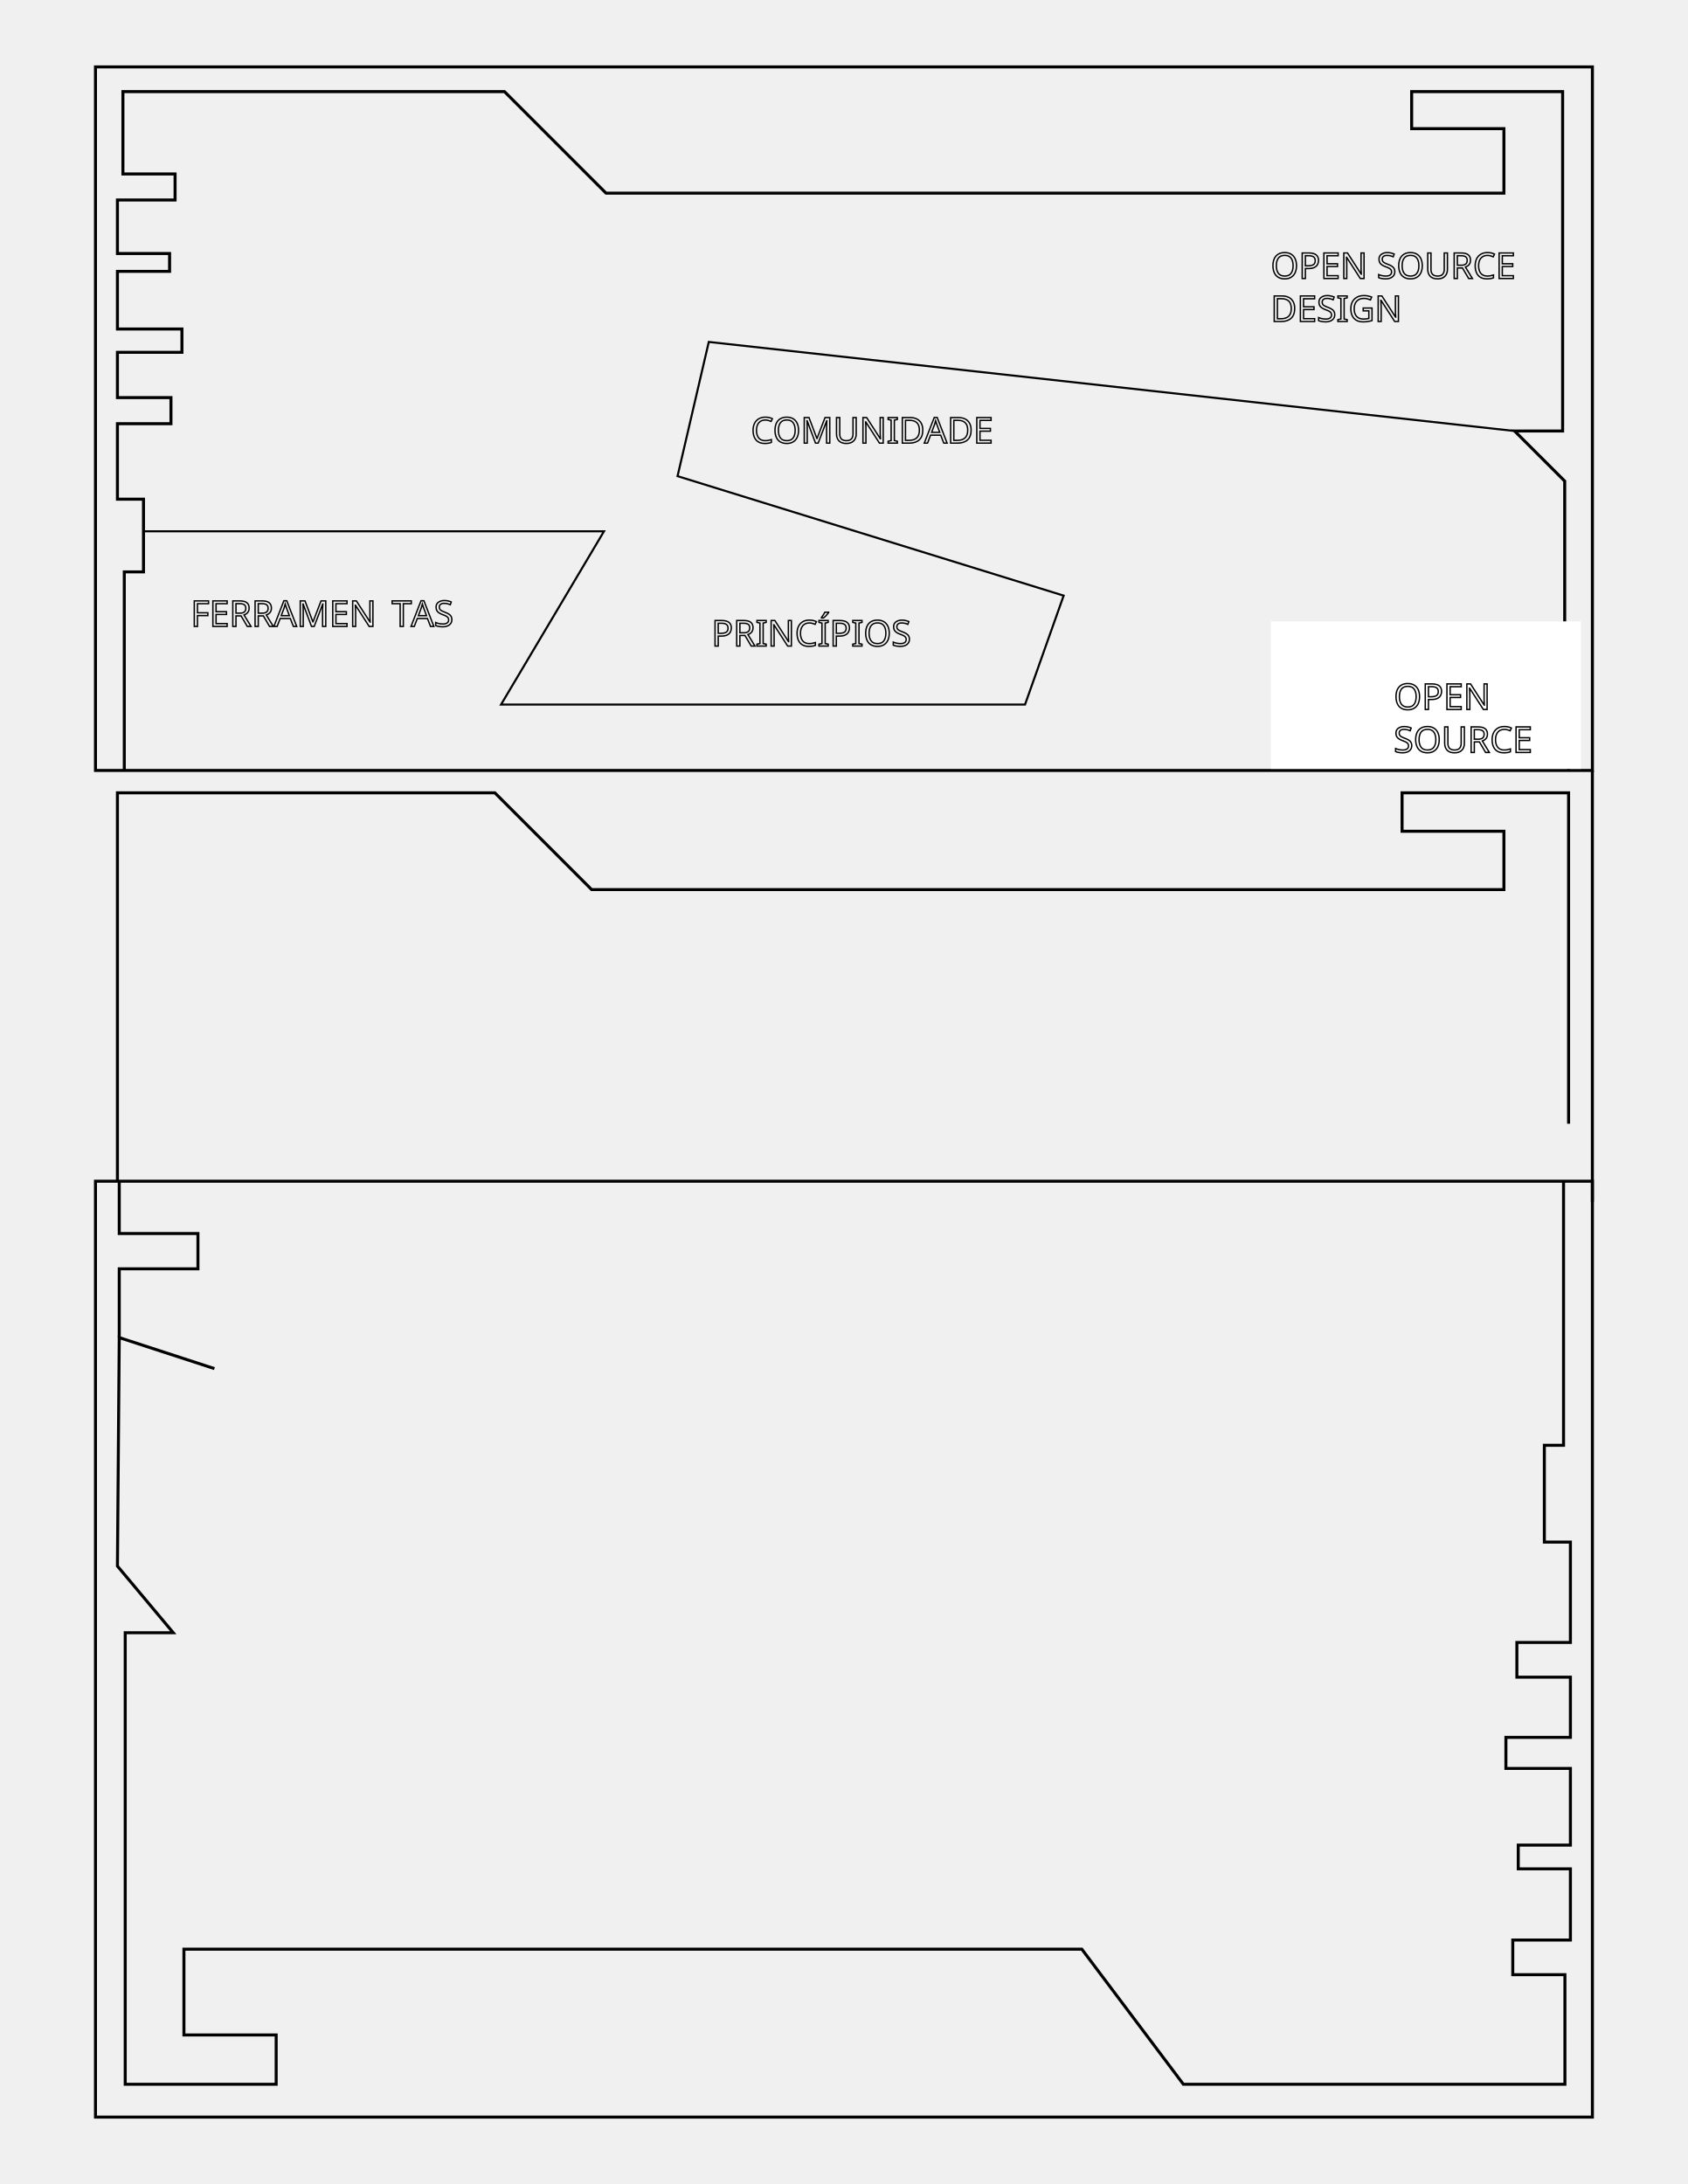
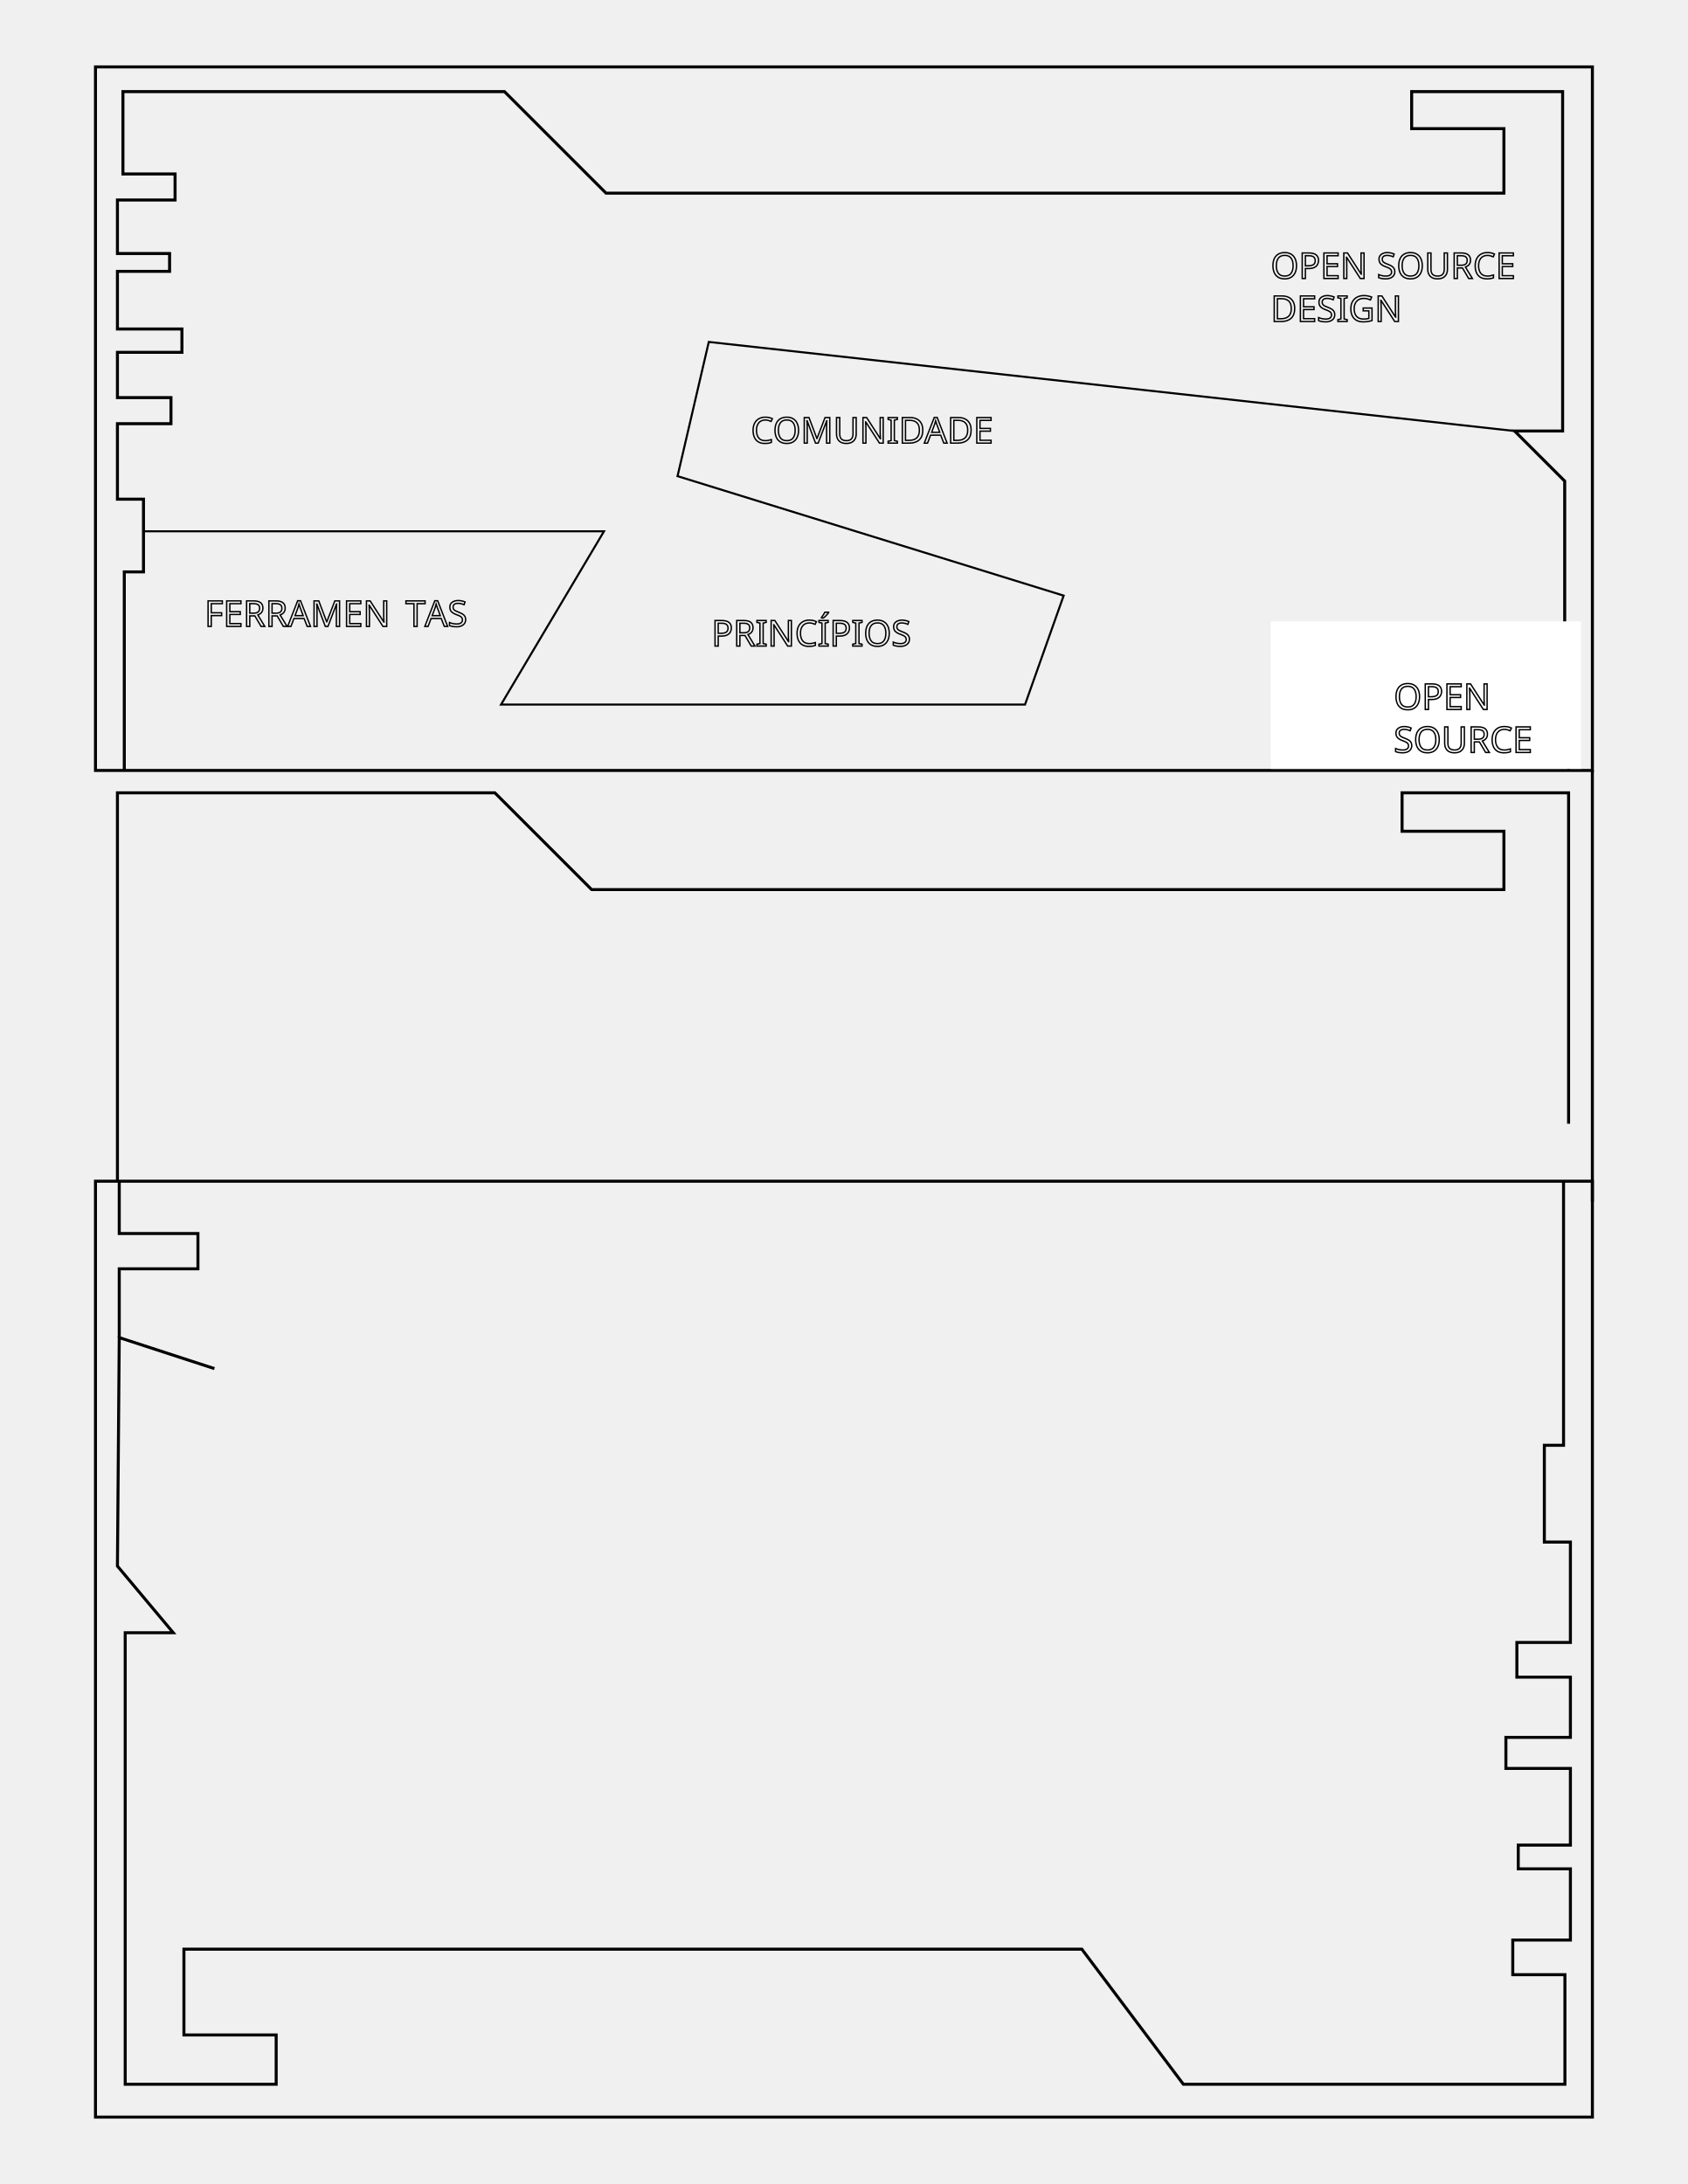
<svg xmlns="http://www.w3.org/2000/svg" id="Layer_2" data-name="Layer 2" viewBox="0 0 612 792">
  <defs>
    <style>.cls-1,.cls-2,.cls-5{fill:none;stroke:#000;stroke-miterlimit:10;}.cls-1{stroke-width:1.09px;}.cls-2{font-size:12.99px;stroke-width:0.5px;font-family:ArialicHollow, Arialic Hollow;}.cls-3{fill:#fff;}.cls-4{letter-spacing:-0.07em;}.cls-5{stroke-width:0.75px;}</style>
  </defs>
  <rect class="cls-1" x="34.62" y="24.26" width="542.77" height="255.13" />
  <line class="cls-1" x1="577.38" y1="279.38" x2="577.38" y2="435.81" />
  <polyline class="cls-1" points="42.58 428.35 42.58 287.51 179.43 287.51 214.52 322.6 545.31 322.6 545.31 301.45 508.38 301.45 508.38 287.51 568.76 287.51 568.76 407.52" />
  <polyline class="cls-1" points="45.07 279.38 45.07 207.39 52.03 207.39 52.03 181.02 42.58 181.02 42.58 153.65 61.99 153.65 61.99 144.19 42.58 144.19 42.58 127.77 65.97 127.77 65.97 119.31 42.58 119.31 42.58 98.41 61.49 98.41 61.49 91.94 42.58 91.94 42.58 72.53 63.48 72.53 63.48 63.08 44.57 63.08 44.57 33.22 182.91 33.22 219.74 70.04 545.31 70.04 545.31 46.65 511.86 46.65 511.86 33.22 566.6 33.22 566.6 156.3 549.18 156.3 567.35 174.46 567.35 228.29 534.25 228.29 534.25 236.75 568.76 236.75 568.76 255.5 540.23 255.5 540.23 265.12 568.76 265.12 568.76 279.38" />
  <rect class="cls-1" x="34.62" y="428.35" width="542.77" height="339.39" />
  <polyline class="cls-1" points="43.24 485.06 43.24 460.12 71.77 460.12 71.77 447.32 43.24 447.32 43.24 428.35" />
  <polyline class="cls-1" points="566.93 428.35 566.93 524.12 559.97 524.12 559.97 559.21 569.42 559.21 569.42 595.62 550.01 595.62 550.01 608.2 569.42 608.2 569.42 630.04 546.03 630.04 546.03 641.3 569.42 641.3 569.42 669.1 550.51 669.1 550.51 677.71 569.42 677.71 569.42 703.53 548.52 703.53 548.52 716.1 567.43 716.1 567.43 755.83 429.08 755.83 392.26 706.84 66.69 706.84 66.69 737.95 100.14 737.95 100.14 755.83 45.4 755.83 45.4 592.09 62.82 592.09 42.58 567.92 43.24 485.06 77.75 496.31" />
  <text class="cls-2" transform="translate(258 234.28)">PRINCÍPIOS</text>
  <rect class="cls-3" x="460.76" y="225.33" width="112.5" height="53.5" />
  <text class="cls-2" transform="translate(505.38 257.28)">OPEN <tspan x="0" y="15.59">SOURCE</tspan>
  </text>
  <text class="cls-2" transform="translate(272.26 160.69)">COMUNIDADE</text>
-   <text class="cls-2" transform="translate(69.18 227.17)">FERRAMEN<tspan class="cls-4" x="72.88" y="0">T</tspan>
+   <text class="cls-2" transform="translate(74.18 227.17)">FERRAMEN<tspan class="cls-4" x="72.88" y="0">T</tspan>
    <tspan x="79.85" y="0">AS</tspan>
  </text>
  <text class="cls-2" transform="translate(460.76 101)">OPEN SOURCE <tspan x="0" y="15.59">DESIGN</tspan>
  </text>
  <polyline class="cls-5" points="52.03 192.67 219 192.67 181.67 255.5 371.67 255.5 385.67 216 245.67 172.67 257 124 549.18 156.3" />
</svg>
